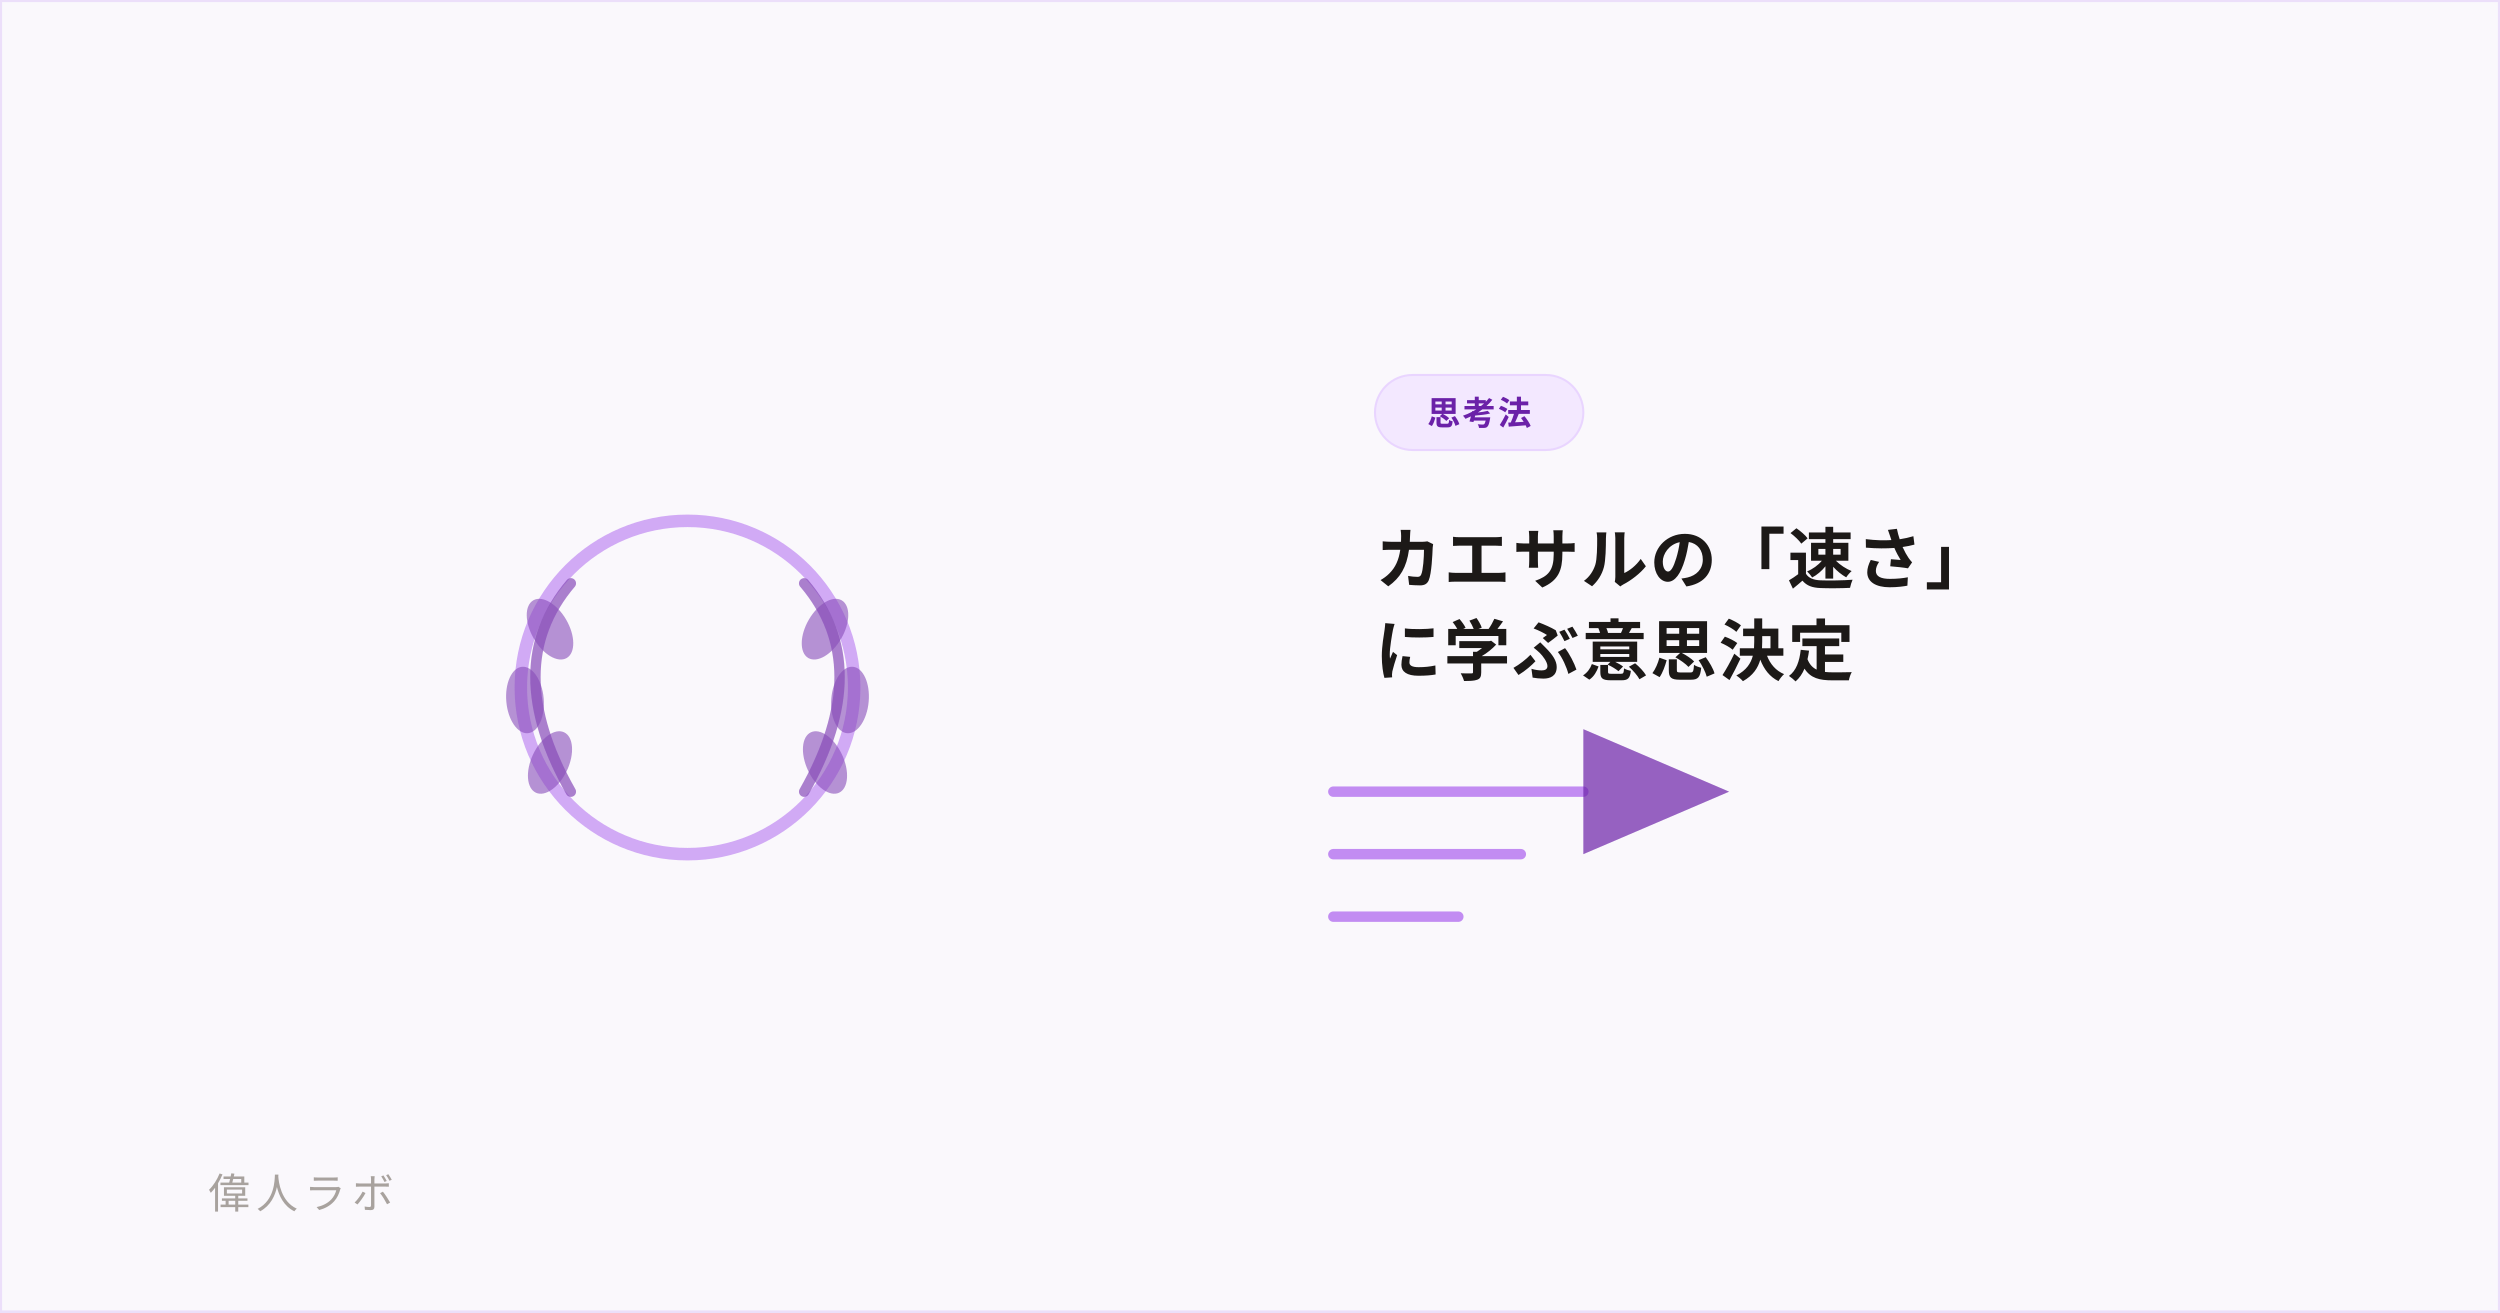
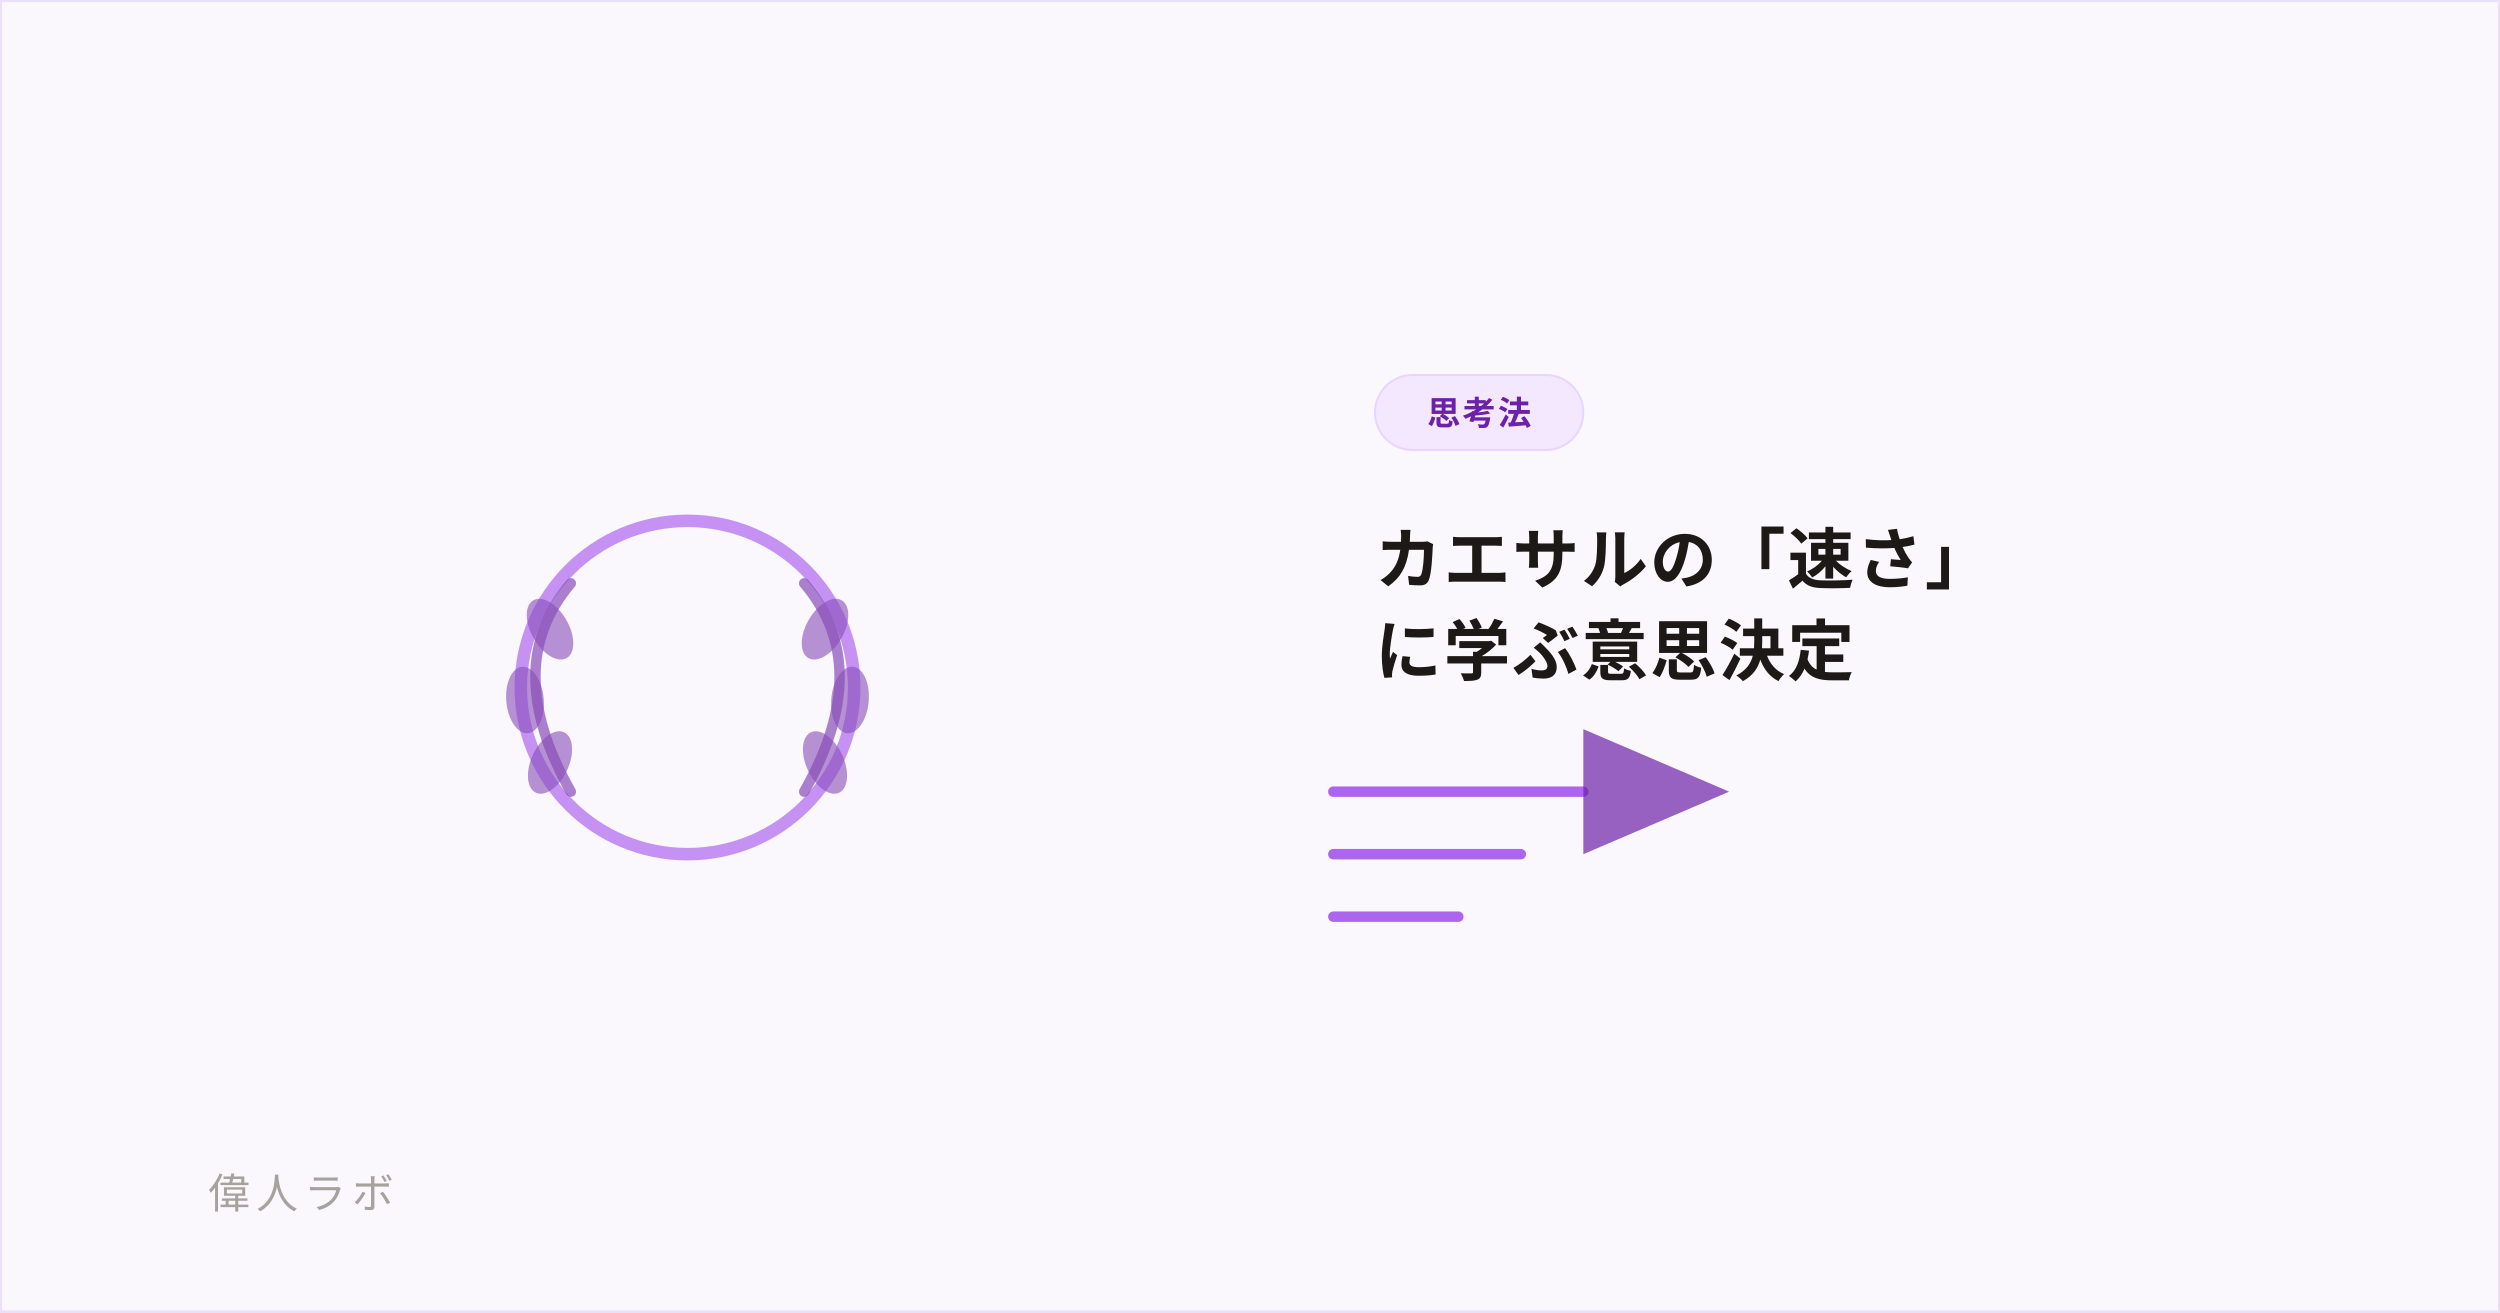
<svg xmlns="http://www.w3.org/2000/svg" width="1200" height="630" viewBox="0 0 1200 630">
  <rect width="1200" height="630" fill="#faf8fc" />
  <rect x="0" y="0" width="1200" height="630" fill="none" stroke="#ecdffa" stroke-width="2" />
  <g transform="translate(330,330)" opacity="0.8">
-     <circle cx="0" cy="0" r="80" fill="none" stroke="#9333ea" stroke-width="6" opacity="0.5" />
+     <circle cx="0" cy="0" r="80" fill="none" stroke="#9333ea" stroke-width="6" opacity="0.65" />
    <path d="M -56 -50 Q -90 -10 -56 50" fill="none" stroke="#6b21a8" stroke-width="5" opacity="0.7" stroke-linecap="round" />
    <path d="M 56 -50 Q 90 -10 56 50" fill="none" stroke="#6b21a8" stroke-width="5" opacity="0.7" stroke-linecap="round" />
    <ellipse cx="-66" cy="-28" rx="9" ry="16" fill="#6b21a8" opacity="0.6" transform="rotate(-30 -66 -28)" />
    <ellipse cx="-78" cy="6" rx="9" ry="16" fill="#6b21a8" opacity="0.6" transform="rotate(-5 -78 6)" />
    <ellipse cx="-66" cy="36" rx="9" ry="16" fill="#6b21a8" opacity="0.6" transform="rotate(25 -66 36)" />
    <ellipse cx="66" cy="-28" rx="9" ry="16" fill="#6b21a8" opacity="0.6" transform="rotate(30 66 -28)" />
    <ellipse cx="78" cy="6" rx="9" ry="16" fill="#6b21a8" opacity="0.6" transform="rotate(5 78 6)" />
    <ellipse cx="66" cy="36" rx="9" ry="16" fill="#6b21a8" opacity="0.6" transform="rotate(-25 66 36)" />
  </g>
-   <g stroke="#9333ea" stroke-width="5" stroke-linecap="round" opacity="0.55">
+   <g stroke="#9333ea" stroke-width="5" stroke-linecap="round" opacity="0.75">
    <line x1="640" y1="380" x2="760" y2="380" />
    <line x1="640" y1="410" x2="730" y2="410" />
    <line x1="640" y1="440" x2="700" y2="440" />
  </g>
  <path d="M 760 350 L 830 380 L 760 410 Z" fill="#6b21a8" opacity="0.7" />
  <rect x="660" y="180" width="100" height="36" rx="18" fill="#f3e8ff" stroke="#e9d5ff" />
  <text x="710" y="204" font-family="'Hiragino Sans', sans-serif" font-size="16" font-weight="700" fill="#6b21a8" text-anchor="middle" letter-spacing="1">思考法</text>
  <text x="660" y="280" font-family="'Shippori Mincho', serif" font-size="32" font-weight="700" fill="#1c1917" letter-spacing="1">カエサルの「速さ」</text>
  <text x="660" y="324" font-family="'Shippori Mincho', serif" font-size="32" font-weight="700" fill="#1c1917" letter-spacing="1">に学ぶ意思決定</text>
  <text x="100" y="580" font-family="'Hiragino Sans', sans-serif" font-size="20" fill="#a8a29e" letter-spacing="3">偉人ラボ</text>
</svg>
